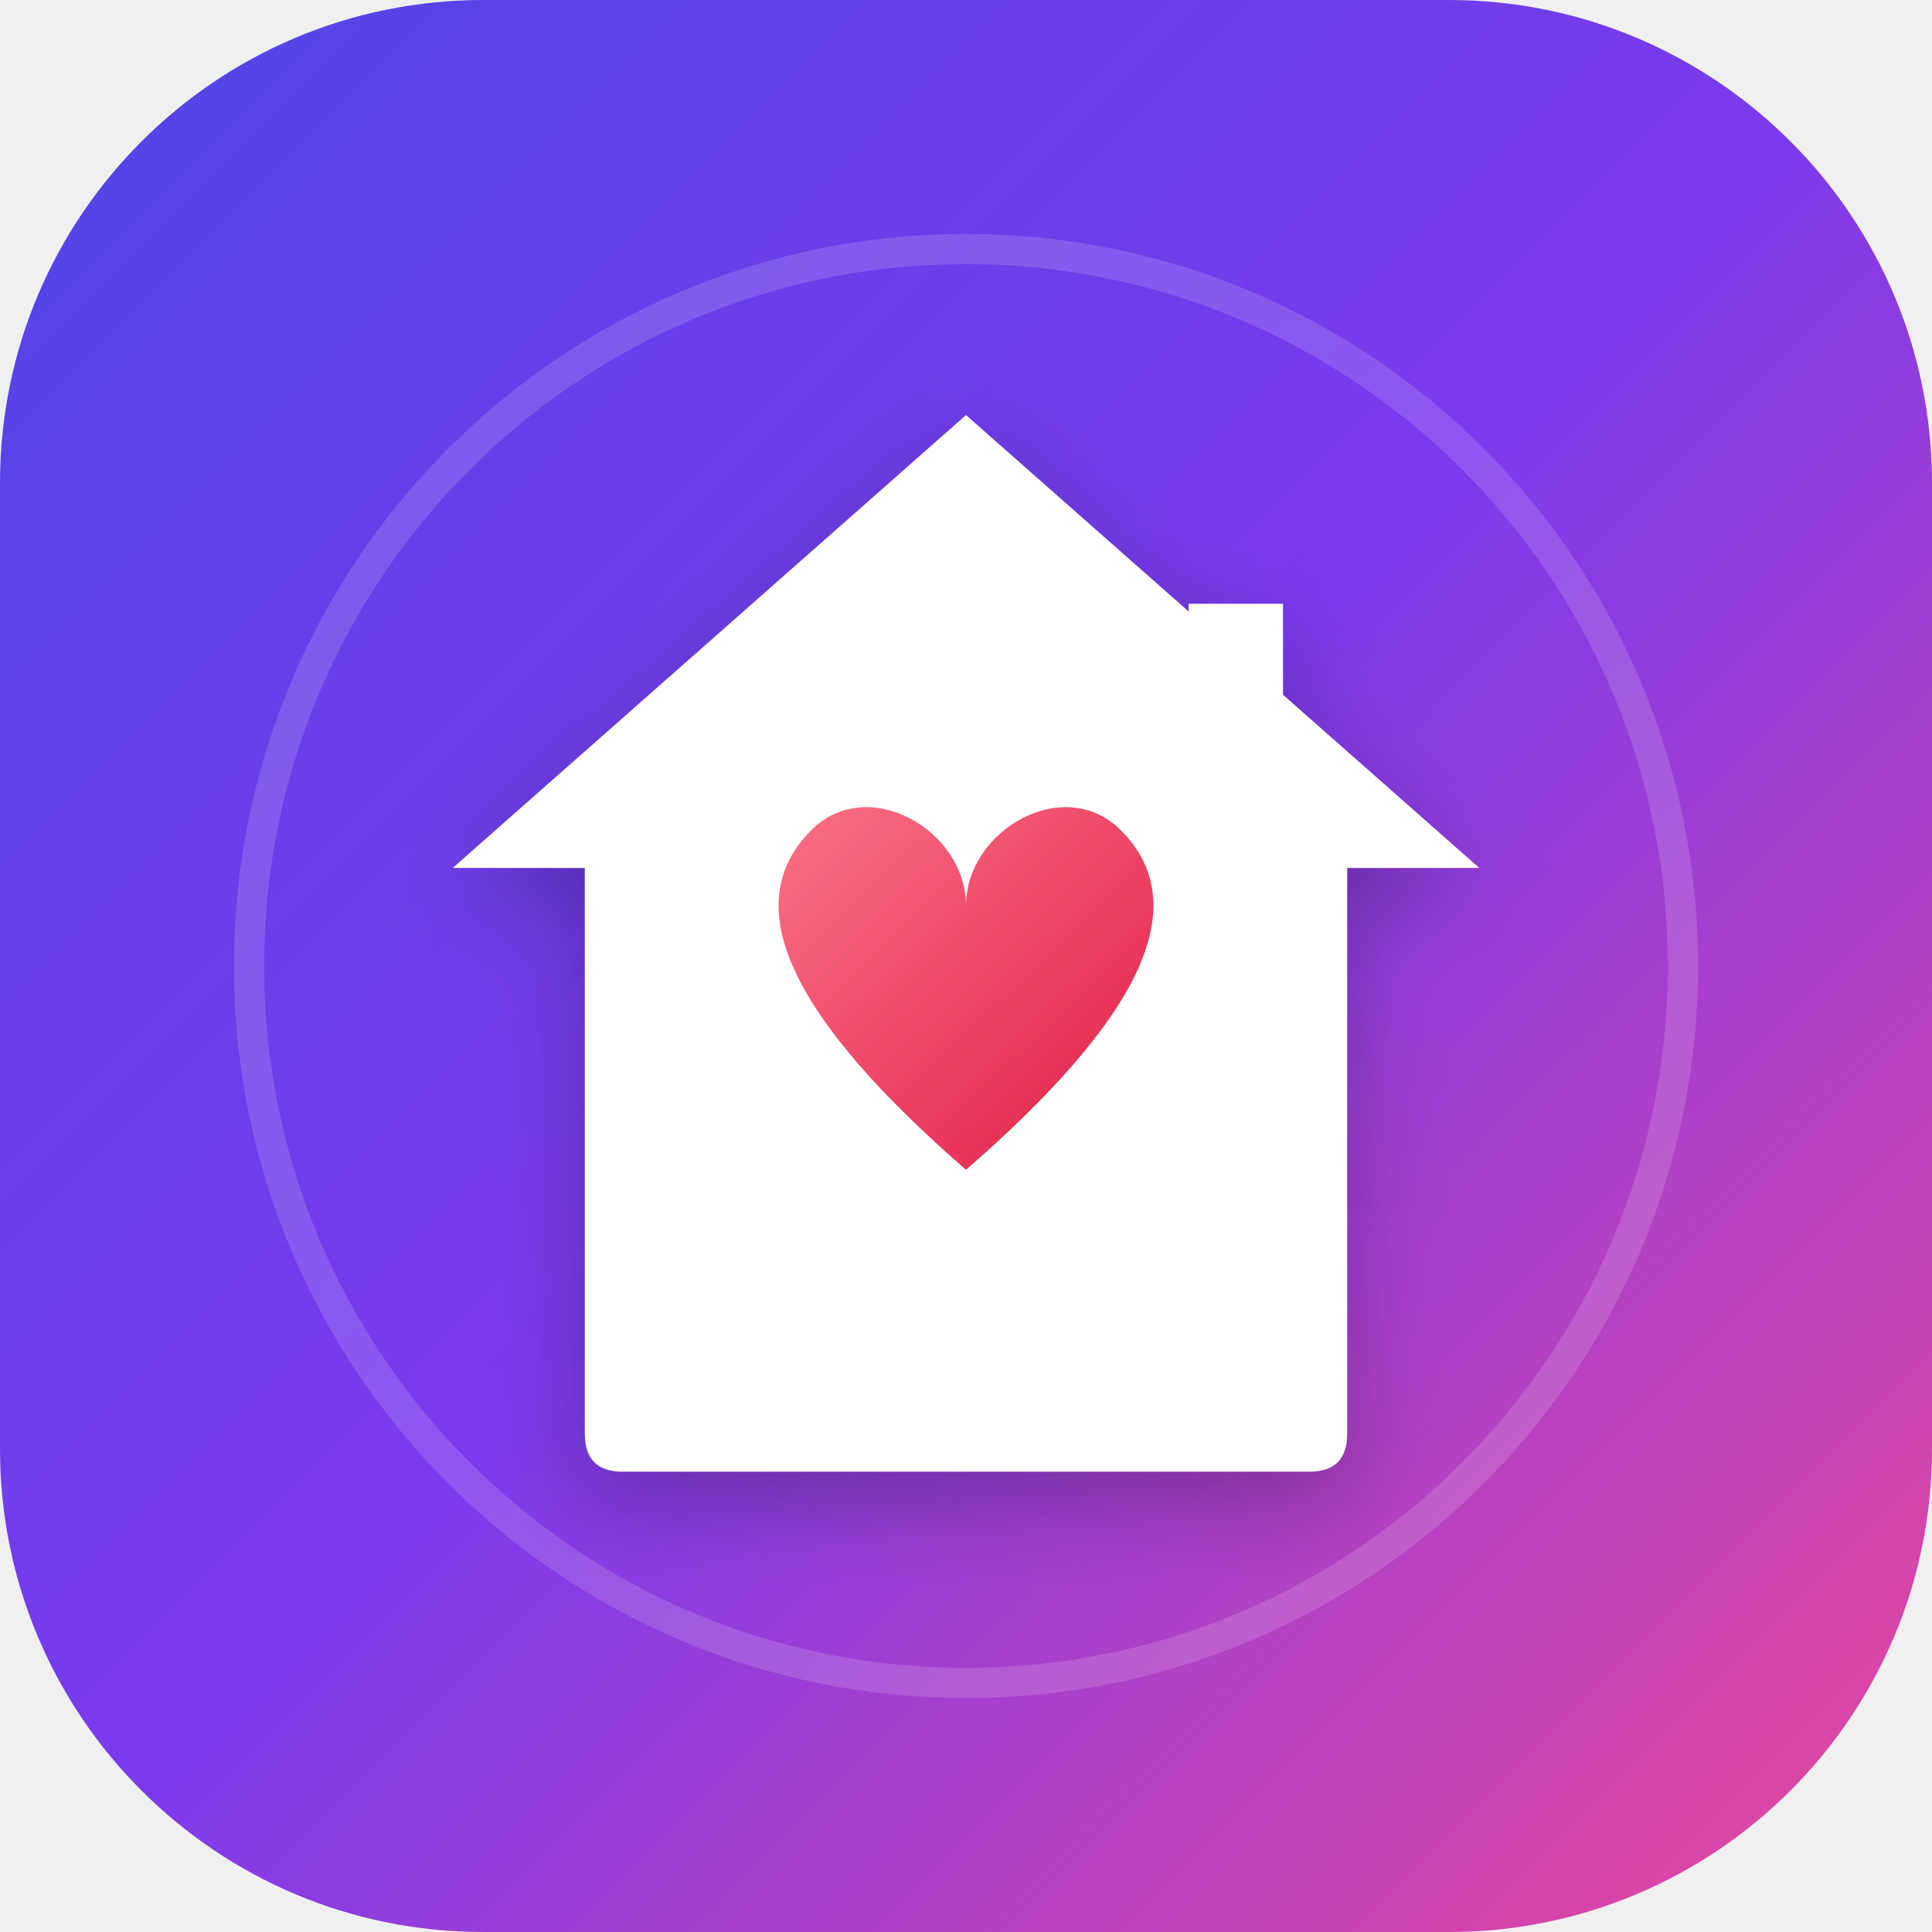
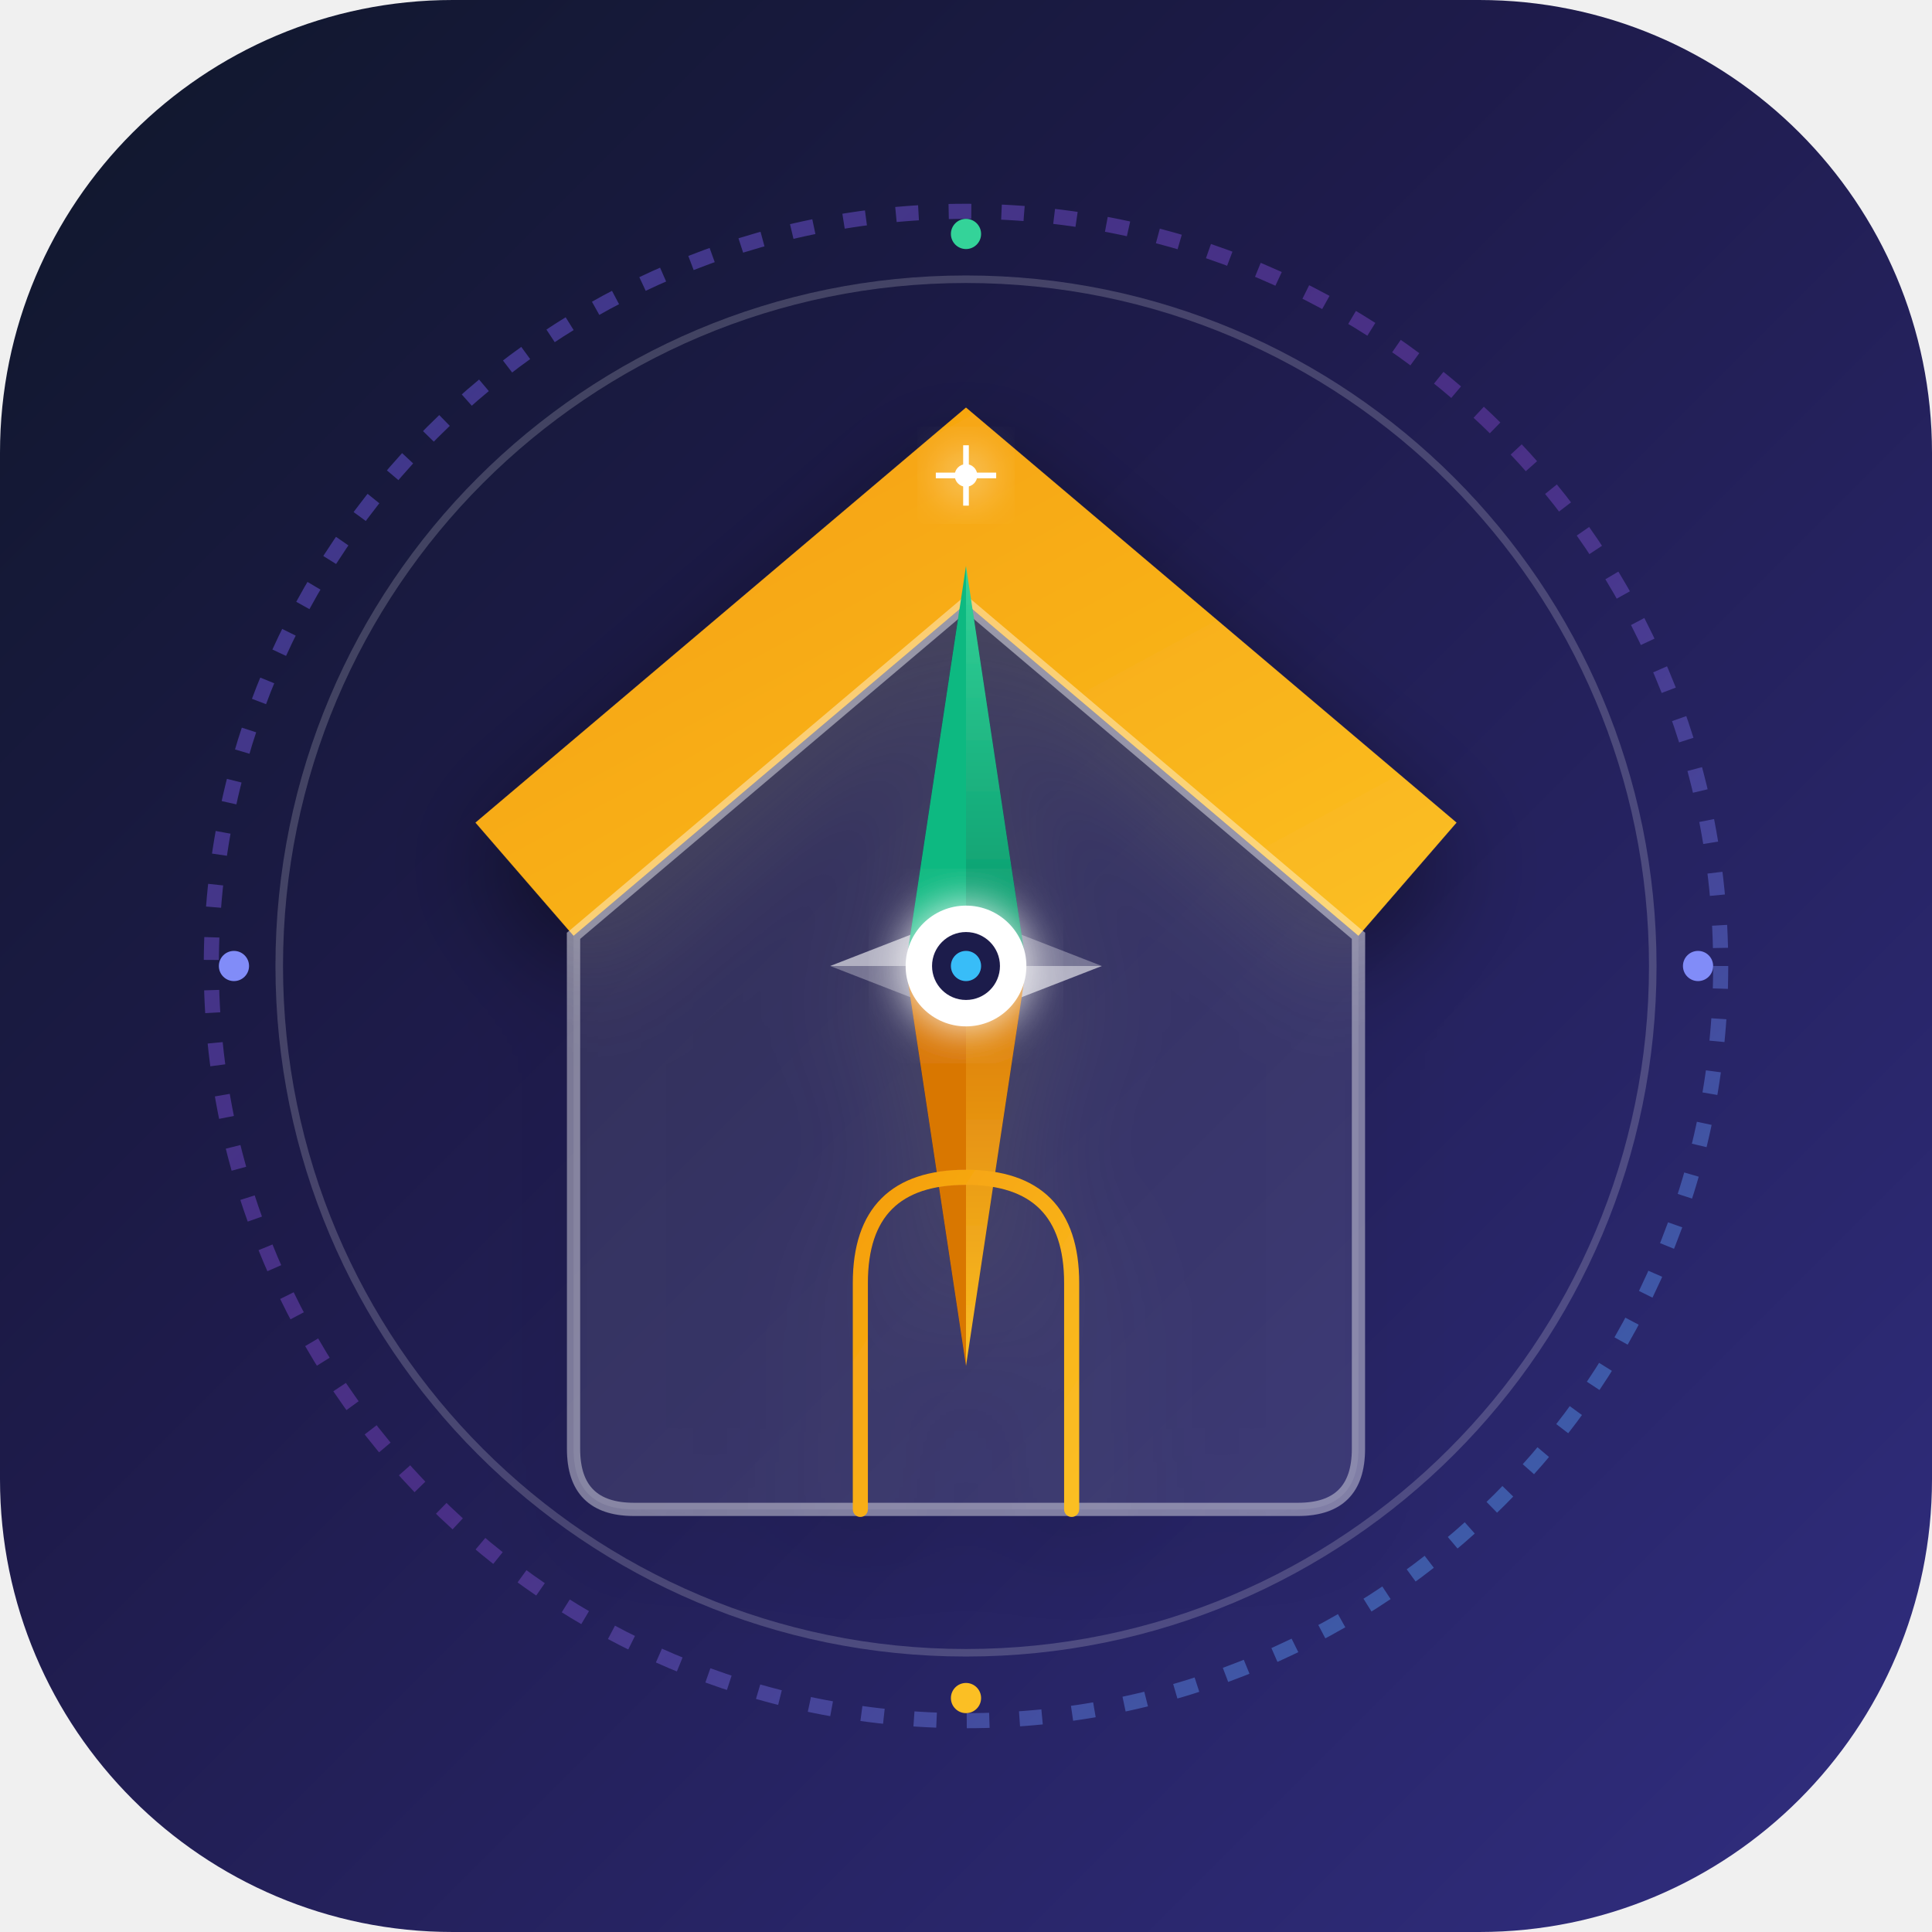
<svg xmlns="http://www.w3.org/2000/svg" viewBox="0 0 512 512" width="512" height="512">
  <defs>
-     <linearGradient id="bgGrad" x1="0%" y1="0%" x2="100%" y2="100%">
-       <stop offset="0%" stop-color="#4f46e5" />
-       <stop offset="50%" stop-color="#7c3aed" />
-       <stop offset="100%" stop-color="#ec4899" />
+     <linearGradient id="yuvaBg" x1="0%" y1="0%" x2="100%" y2="100%">
+       <stop offset="0%" stop-color="#0f172a" />
+       <stop offset="40%" stop-color="#1e1b4b" />
+       <stop offset="100%" stop-color="#312e81" />
    </linearGradient>
-     <linearGradient id="heartGrad" x1="0%" y1="0%" x2="100%" y2="100%">
-       <stop offset="0%" stop-color="#fb7185" />
-       <stop offset="100%" stop-color="#e11d48" />
+     <linearGradient id="northGrad" x1="0%" y1="100%" x2="0%" y2="0%">
+       <stop offset="0%" stop-color="#059669" />
+       <stop offset="100%" stop-color="#34d399" />
    </linearGradient>
-     <filter id="shadow" x="-10%" y="-10%" width="120%" height="120%">
-       <feDropShadow dx="0" dy="8" stdDeviation="12" flood-opacity="0.25" />
+     <linearGradient id="southGrad" x1="0%" y1="0%" x2="0%" y2="100%">
+       <stop offset="0%" stop-color="#d97706" />
+       <stop offset="100%" stop-color="#fbbf24" />
+     </linearGradient>
+     <linearGradient id="goldGrad" x1="0%" y1="0%" x2="100%" y2="100%">
+       <stop offset="0%" stop-color="#f59e0b" />
+       <stop offset="100%" stop-color="#fbbf24" />
+     </linearGradient>
+     <linearGradient id="ringGrad" x1="0%" y1="0%" x2="100%" y2="100%">
+       <stop offset="0%" stop-color="#6366f1" stop-opacity="0.8" />
+       <stop offset="50%" stop-color="#a855f7" stop-opacity="0.5" />
+       <stop offset="100%" stop-color="#38bdf8" stop-opacity="0.8" />
+     </linearGradient>
+     <filter id="glowShadow" x="-20%" y="-20%" width="140%" height="140%">
+       <feDropShadow dx="0" dy="10" stdDeviation="14" flood-color="#000000" flood-opacity="0.45" />
+     </filter>
+     <filter id="starGlow" x="-30%" y="-30%" width="160%" height="160%">
+       <feGaussianBlur stdDeviation="6" result="blur" />
+       <feComposite in="SourceGraphic" in2="blur" operator="over" />
    </filter>
  </defs>
-   <rect width="512" height="512" rx="128" fill="url(#bgGrad)" />
-   <circle cx="256" cy="256" r="190" fill="none" stroke="rgba(255,255,255,0.15)" stroke-width="8" />
-   <g filter="url(#shadow)">
-     <path d="M256 110 L120 230 L155 230 L155 380 Q155 390 165 390 L347 390 Q357 390 357 380 L357 230 L392 230 Z" fill="#ffffff" />
-     <path d="M256 240               C256 220, 230 205, 215 220               C195 240, 210 270, 256 310               C302 270, 317 240, 297 220               C282 205, 256 220, 256 240 Z" fill="url(#heartGrad)" />
-     <path d="M315 160 L340 160 L340 210 L315 190 Z" fill="#ffffff" />
+   <rect width="512" height="512" rx="120" fill="url(#yuvaBg)" />
+   <circle cx="256" cy="256" r="200" fill="none" stroke="url(#ringGrad)" stroke-width="4" stroke-dasharray="6 8" opacity="0.6" />
+   <circle cx="256" cy="256" r="182" fill="none" stroke="rgba(255,255,255,0.18)" stroke-width="2" />
+   <circle cx="256" cy="62" r="4" fill="#34d399" />
+   <circle cx="256" cy="450" r="4" fill="#fbbf24" />
+   <circle cx="62" cy="256" r="4" fill="#818cf8" />
+   <circle cx="450" cy="256" r="4" fill="#818cf8" />
+   <g filter="url(#glowShadow)">
+     <path d="M256 108 L126 218 L152 248 L256 160 L360 248 L386 218 Z" fill="url(#goldGrad)" />
+     <path d="M152 248 L152 384 Q152 400 168 400 L344 400 Q360 400 360 384 L360 248 L256 160 Z" fill="rgba(255, 255, 255, 0.08)" stroke="rgba(255, 255, 255, 0.4)" stroke-width="3.5" />
+     <polygon points="256,256 220,256 256,270" fill="rgba(255,255,255,0.3)" />
+     <polygon points="256,256 220,256 256,242" fill="rgba(255,255,255,0.6)" />
+     <polygon points="256,256 292,256 256,242" fill="rgba(255,255,255,0.3)" />
+     <polygon points="256,256 292,256 256,270" fill="rgba(255,255,255,0.6)" />
+     <polygon points="256,150 240,256 256,256" fill="#10b981" />
+     <polygon points="256,150 272,256 256,256" fill="url(#northGrad)" />
+     <polygon points="256,362 240,256 256,256" fill="#d97706" />
+     <polygon points="256,362 272,256 256,256" fill="url(#southGrad)" />
+     <circle cx="256" cy="256" r="16" fill="#ffffff" filter="url(#starGlow)" />
+     <circle cx="256" cy="256" r="9" fill="#1e1b4b" />
+     <circle cx="256" cy="256" r="4" fill="#38bdf8" />
+     <path d="M228 400 L228 340 Q228 312 256 312 Q284 312 284 340 L284 400" fill="none" stroke="url(#goldGrad)" stroke-width="4" stroke-linecap="round" />
+   </g>
+   <g transform="translate(256, 126)" filter="url(#starGlow)">
+     <circle cx="0" cy="0" r="3" fill="#ffffff" />
+     <line x1="-8" y1="0" x2="8" y2="0" stroke="#ffffff" stroke-width="1.5" />
+     <line x1="0" y1="-8" x2="0" y2="8" stroke="#ffffff" stroke-width="1.5" />
  </g>
</svg>
